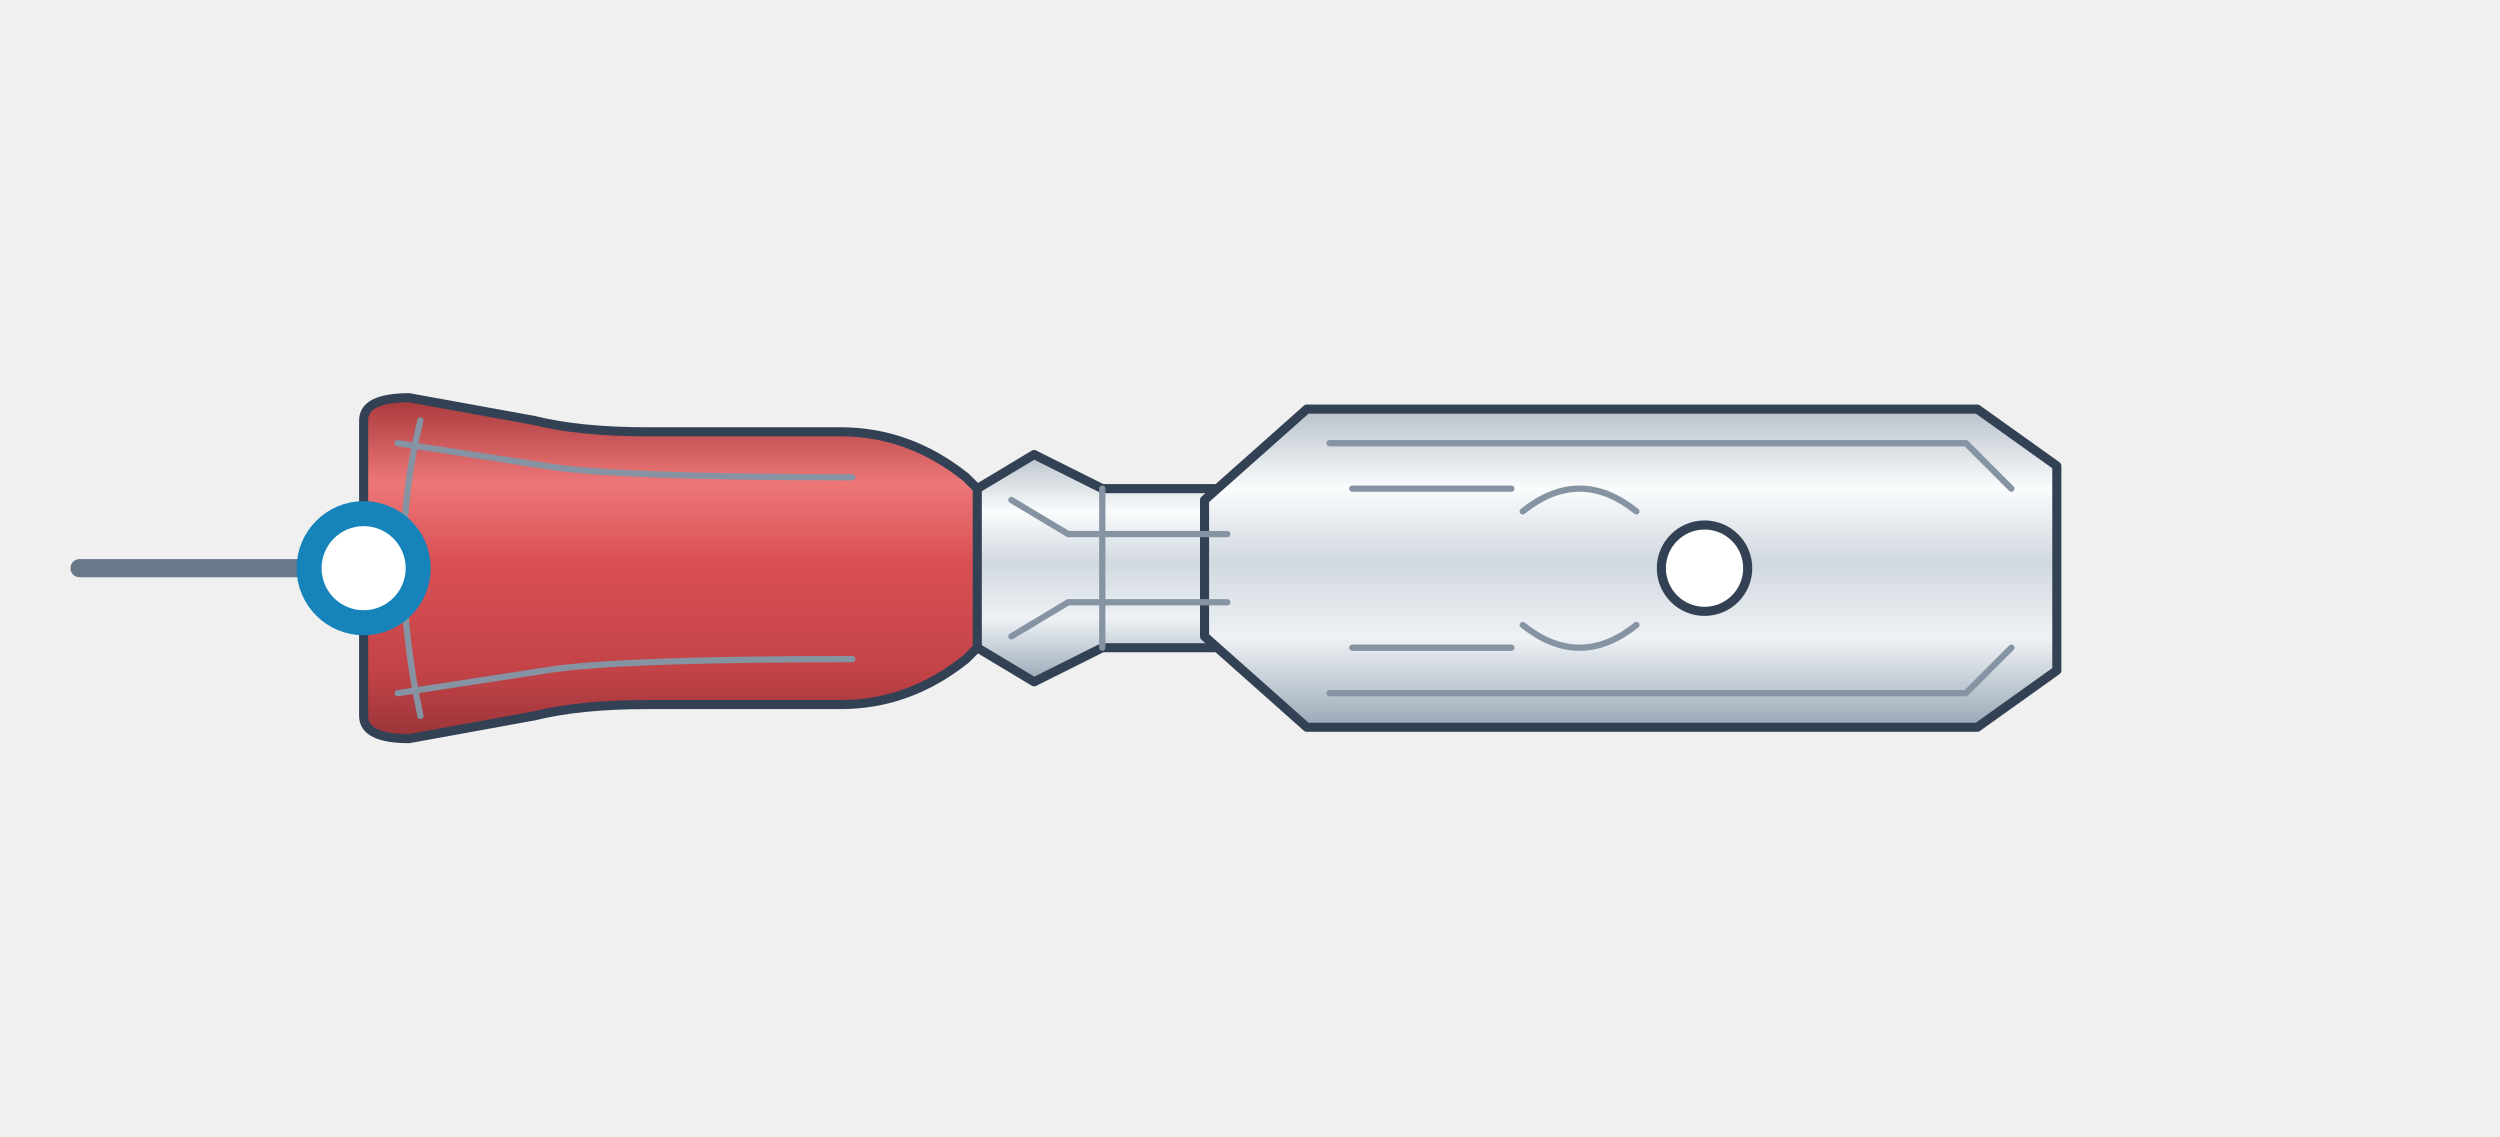
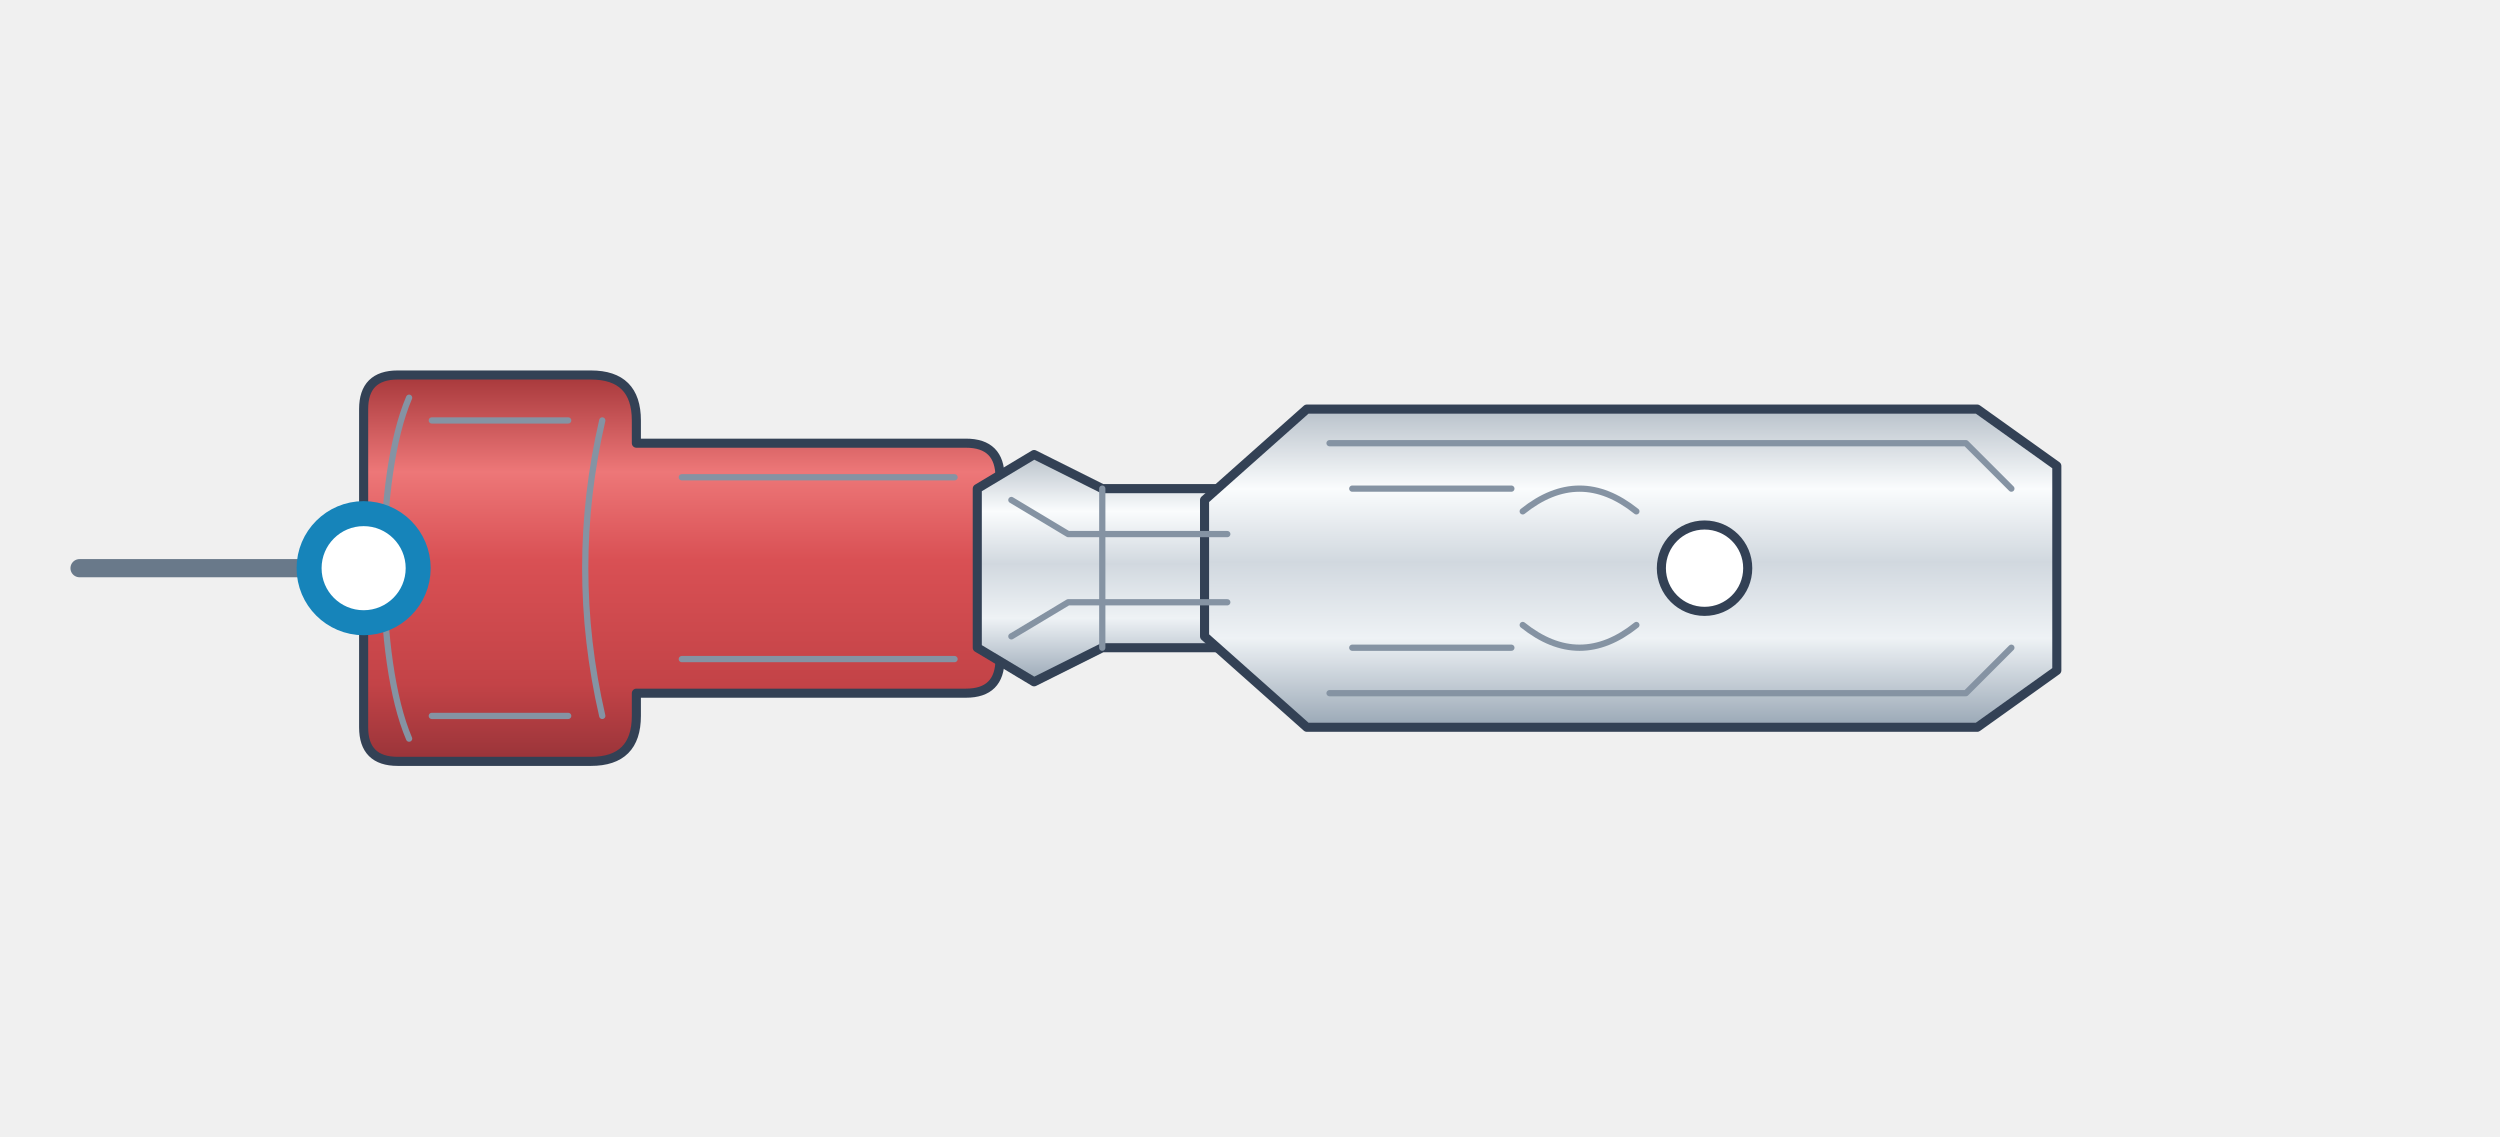
<svg xmlns="http://www.w3.org/2000/svg" width="220" height="100" viewBox="0 0 220 100" role="img" aria-labelledby="title">
  <style>svg{font-family:Arial,'Segoe UI',sans-serif} .geom{stroke:#334155;stroke-width:.8;stroke-linecap:round;stroke-linejoin:round} .geom text{stroke:none;stroke-width:0} .detail{stroke:#8593a3;stroke-width:.55;fill:none} .wire{stroke:#69798a;stroke-width:1.6;fill:none;stroke-linecap:round} .text{font-size:12px;fill:#334155;stroke:none} .small{font-size:10px;fill:#64748b;stroke:none} .title{font-size:25px;fill:#0f172a;font-weight:700;stroke:none} .card-title{font-size:17px;fill:#1e293b;font-weight:700;stroke:none} .view{font-size:11px;fill:#237ca3;font-weight:700;stroke:none} .badge{font-size:11px;fill:#1684ba;font-weight:700;stroke:none} .dim{stroke:#5f8f87;stroke-width:.55;fill:none} .dimtext{font-size:11px;fill:#427a70;stroke:none}</style>
  <defs>
    <linearGradient id="metal" x1="0" y1="0" x2="0" y2="1">
      <stop offset="0" stop-color="#b8c1ca" />
      <stop offset=".25" stop-color="#fafcfd" />
      <stop offset=".48" stop-color="#d1d8df" />
      <stop offset=".72" stop-color="#eef2f5" />
      <stop offset="1" stop-color="#99a7b5" />
    </linearGradient>
    <linearGradient id="red" x1="0" y1="0" x2="0" y2="1">
      <stop offset="0" stop-color="#a7383b" />
      <stop offset=".25" stop-color="#ed7778" />
      <stop offset=".48" stop-color="#d95054" />
      <stop offset=".8" stop-color="#c34347" />
      <stop offset="1" stop-color="#993439" />
    </linearGradient>
    <linearGradient id="blue" x1="0" y1="0" x2="0" y2="1">
      <stop offset="0" stop-color="#235783" />
      <stop offset=".25" stop-color="#65a2ce" />
      <stop offset=".5" stop-color="#397fb3" />
      <stop offset="1" stop-color="#23557d" />
    </linearGradient>
    <linearGradient id="yellow" x1="0" y1="0" x2="0" y2="1">
      <stop offset="0" stop-color="#b88c29" />
      <stop offset=".27" stop-color="#ffe6a1" />
      <stop offset=".55" stop-color="#e9bd4d" />
      <stop offset="1" stop-color="#b48c32" />
    </linearGradient>
  </defs>
  <g class="geom">
    <line x1="7" y1="50" x2="32" y2="50" class="wire" />
-     <path d="M32 37 Q32 35 36 35 L47 37 Q51 38 57 38 H74 Q80 38 85 42 L88 45 V55 L85 58 Q80 62 74 62 H57 Q51 62 47 63 L36 65 Q32 65 32 63 Z" fill="url(#red)" />
+     <path d="M32 36 Q32 33 35 33 H52 Q56 33 56 37 V39 H85 Q88 39 88 42 V58 Q88 61 85 61 H56 V63 Q56 67 52 67 H35 Q32 67 32 64 Z" fill="url(#red)" />
    <path d="M86 43 L91 40 L97 43 H109 V57 H97 L91 60 L86 57 Z" fill="url(#metal)" />
    <path d="M106 44 L115 36 H174 L181 41 V59 L174 64 H115 L106 56 Z" fill="url(#metal)" />
    <circle cx="150" cy="50" r="3.8" fill="#ffffff" />
    <path d="M89 44 L94 47 H108 M89 56 L94 53 H108 M97 43 V57" fill="none" class="detail" />
-     <path d="M35 39 L48 41 Q54 42 75 42 M35 61 L48 59 Q54 58 75 58 M37 37 Q34 49 37 63" fill="none" class="detail" />
+     <path d="M38 37 H50 M38 63 H50 M60 42 H84 M60 58 H84 M36 35 C33 42 33 58 36 65 M53 37 Q50 50 53 63" fill="none" class="detail" />
    <path d="M117 39 H173 L177 43 M117 61 H173 L177 57 M119 43 H133 M119 57 H133" fill="none" class="detail" />
    <path d="M134 45 Q139 41 144 45 M134 55 Q139 59 144 55" fill="none" class="detail" />
  </g>
  <circle cx="32" cy="50" r="4.8" fill="#ffffff" id="anchor-wire-entry" data-role="wire-entry" stroke="#1684ba" stroke-width="2.2" />
</svg>
